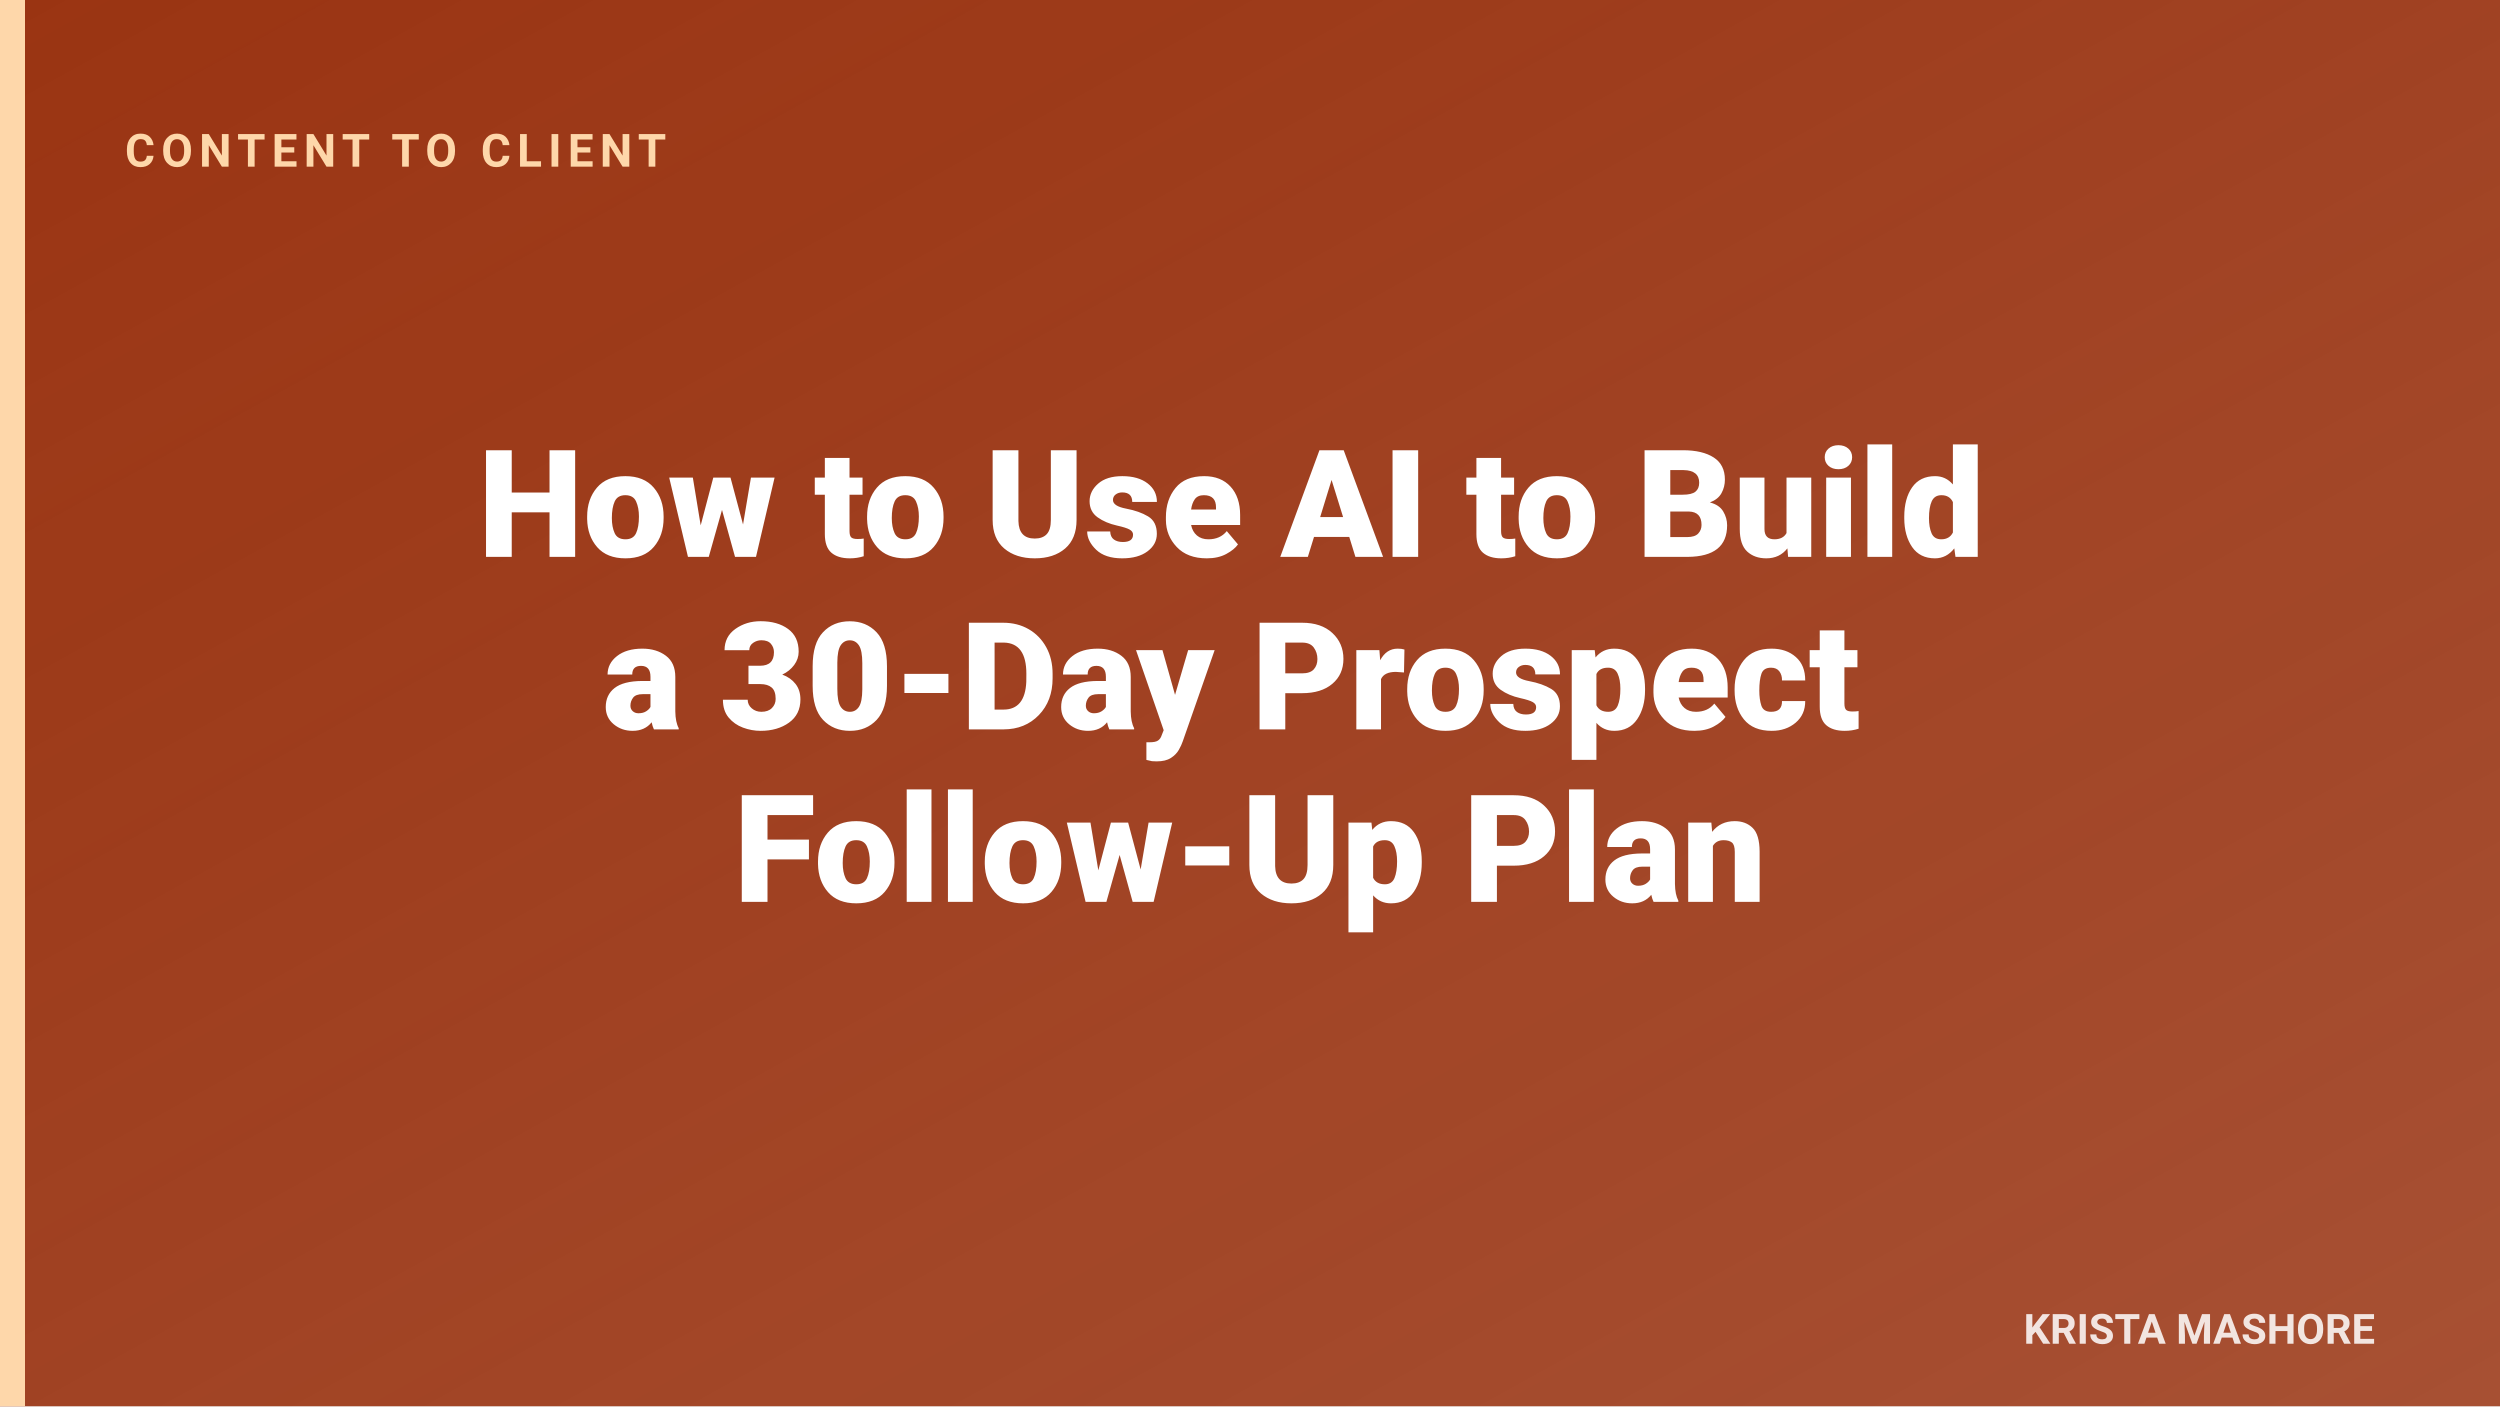
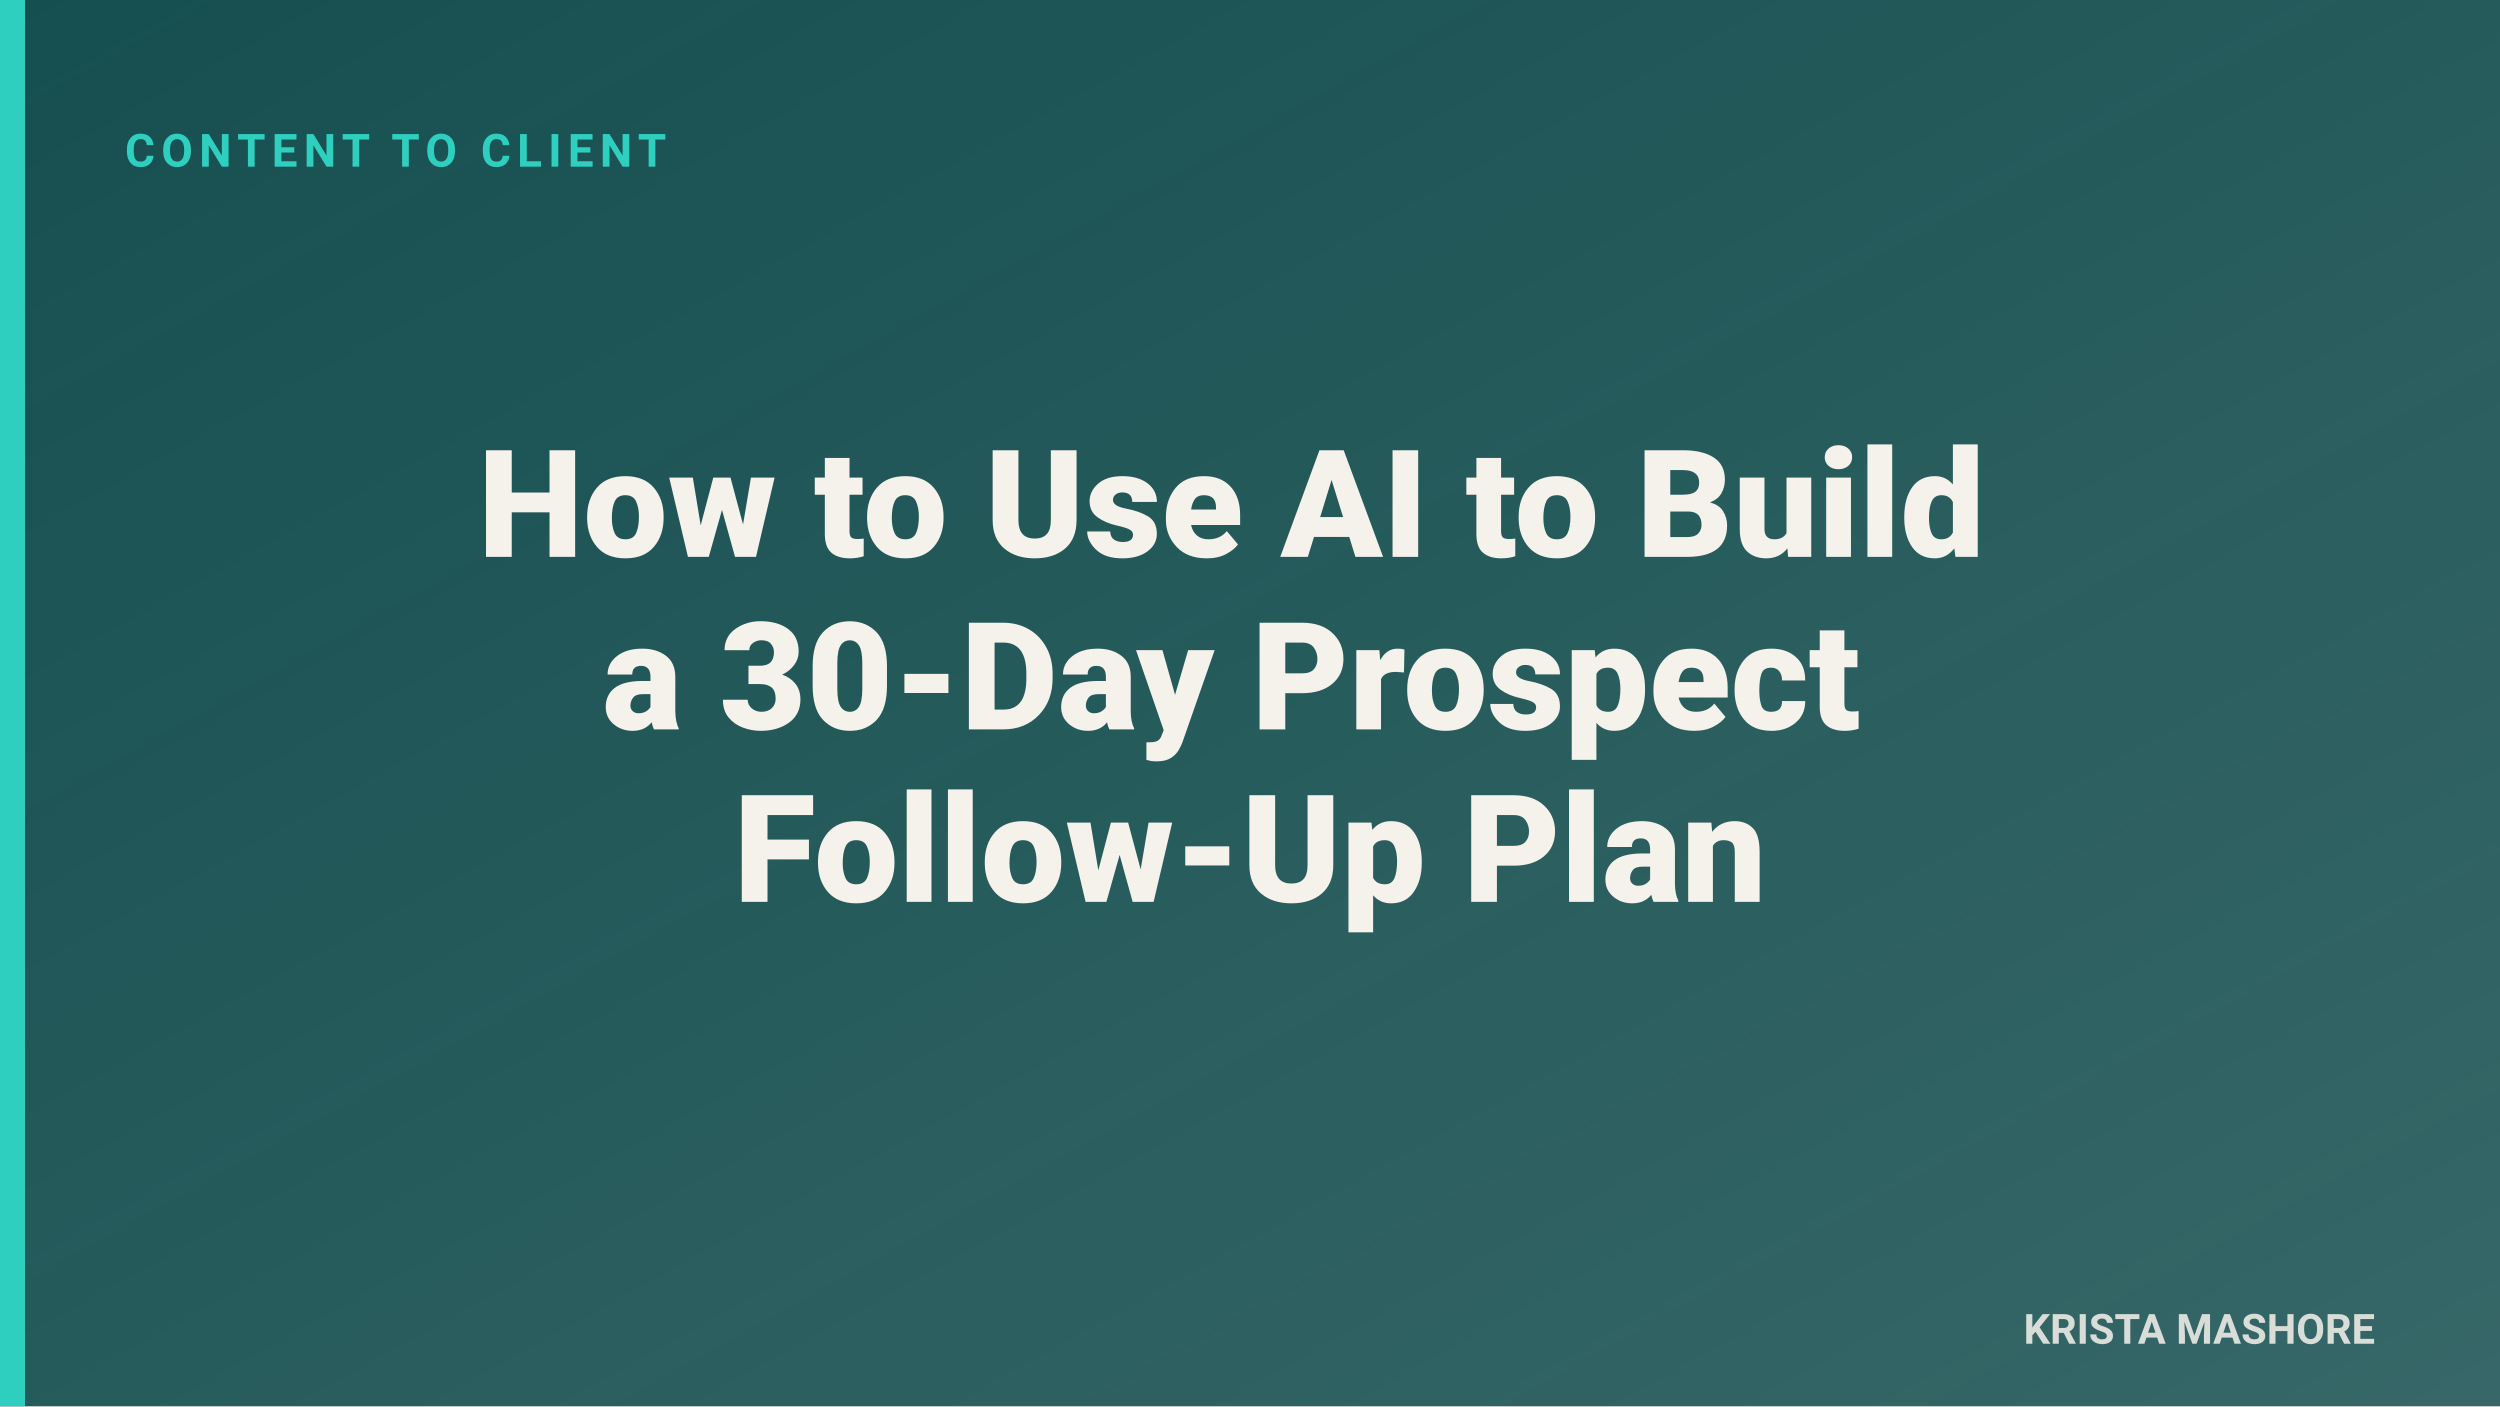
<svg xmlns="http://www.w3.org/2000/svg" width="1200" height="675" viewBox="0 0 1200 675" role="img" aria-label="How to Use AI to Build a 30-Day Prospect Follow-Up Plan">
  <defs>
    <linearGradient id="bg" x1="0%" y1="0%" x2="100%" y2="100%">
-       <stop offset="0%" stop-color="#9A3412" />
-       <stop offset="100%" stop-color="#9A3412" stop-opacity="0.85" />
+       <stop offset="0%" stop-color="#164F50" />
+       <stop offset="100%" stop-color="#164F50" stop-opacity="0.85" />
    </linearGradient>
  </defs>
  <rect width="1200" height="675" fill="url(#bg)" />
-   <rect x="0" y="0" width="12" height="675" fill="#FED7AA" />
-   <text x="60" y="80" font-family="-apple-system, BlinkMacSystemFont, 'Segoe UI', Roboto, sans-serif" font-size="22" font-weight="600" fill="#FED7AA" letter-spacing="3">CONTENT TO CLIENT</text>
-   <text font-family="-apple-system, BlinkMacSystemFont, 'Segoe UI', Roboto, sans-serif" font-size="72" font-weight="800" fill="#FFFFFF" text-anchor="middle">
+   <rect x="0" y="0" width="12" height="675" fill="#2FCFC0" />
+   <text x="60" y="80" font-family="-apple-system, BlinkMacSystemFont, 'Segoe UI', Roboto, sans-serif" font-size="22" font-weight="600" fill="#2FCFC0" letter-spacing="3">CONTENT TO CLIENT</text>
+   <text font-family="-apple-system, BlinkMacSystemFont, 'Segoe UI', Roboto, sans-serif" font-size="72" font-weight="800" fill="#F5F2EB" text-anchor="middle">
    <tspan x="600" y="267.3">How to Use AI to Build</tspan>
    <tspan x="600" y="350.1">a 30-Day Prospect</tspan>
    <tspan x="600" y="432.9">Follow-Up Plan</tspan>
  </text>
-   <text x="1140" y="645" font-family="-apple-system, BlinkMacSystemFont, 'Segoe UI', Roboto, sans-serif" font-size="20" font-weight="600" fill="#FFFFFF" text-anchor="end" opacity="0.85">KRISTA MASHORE</text>
+   <text x="1140" y="645" font-family="-apple-system, BlinkMacSystemFont, 'Segoe UI', Roboto, sans-serif" font-size="20" font-weight="600" fill="#F5F2EB" text-anchor="end" opacity="0.85">KRISTA MASHORE</text>
</svg>
